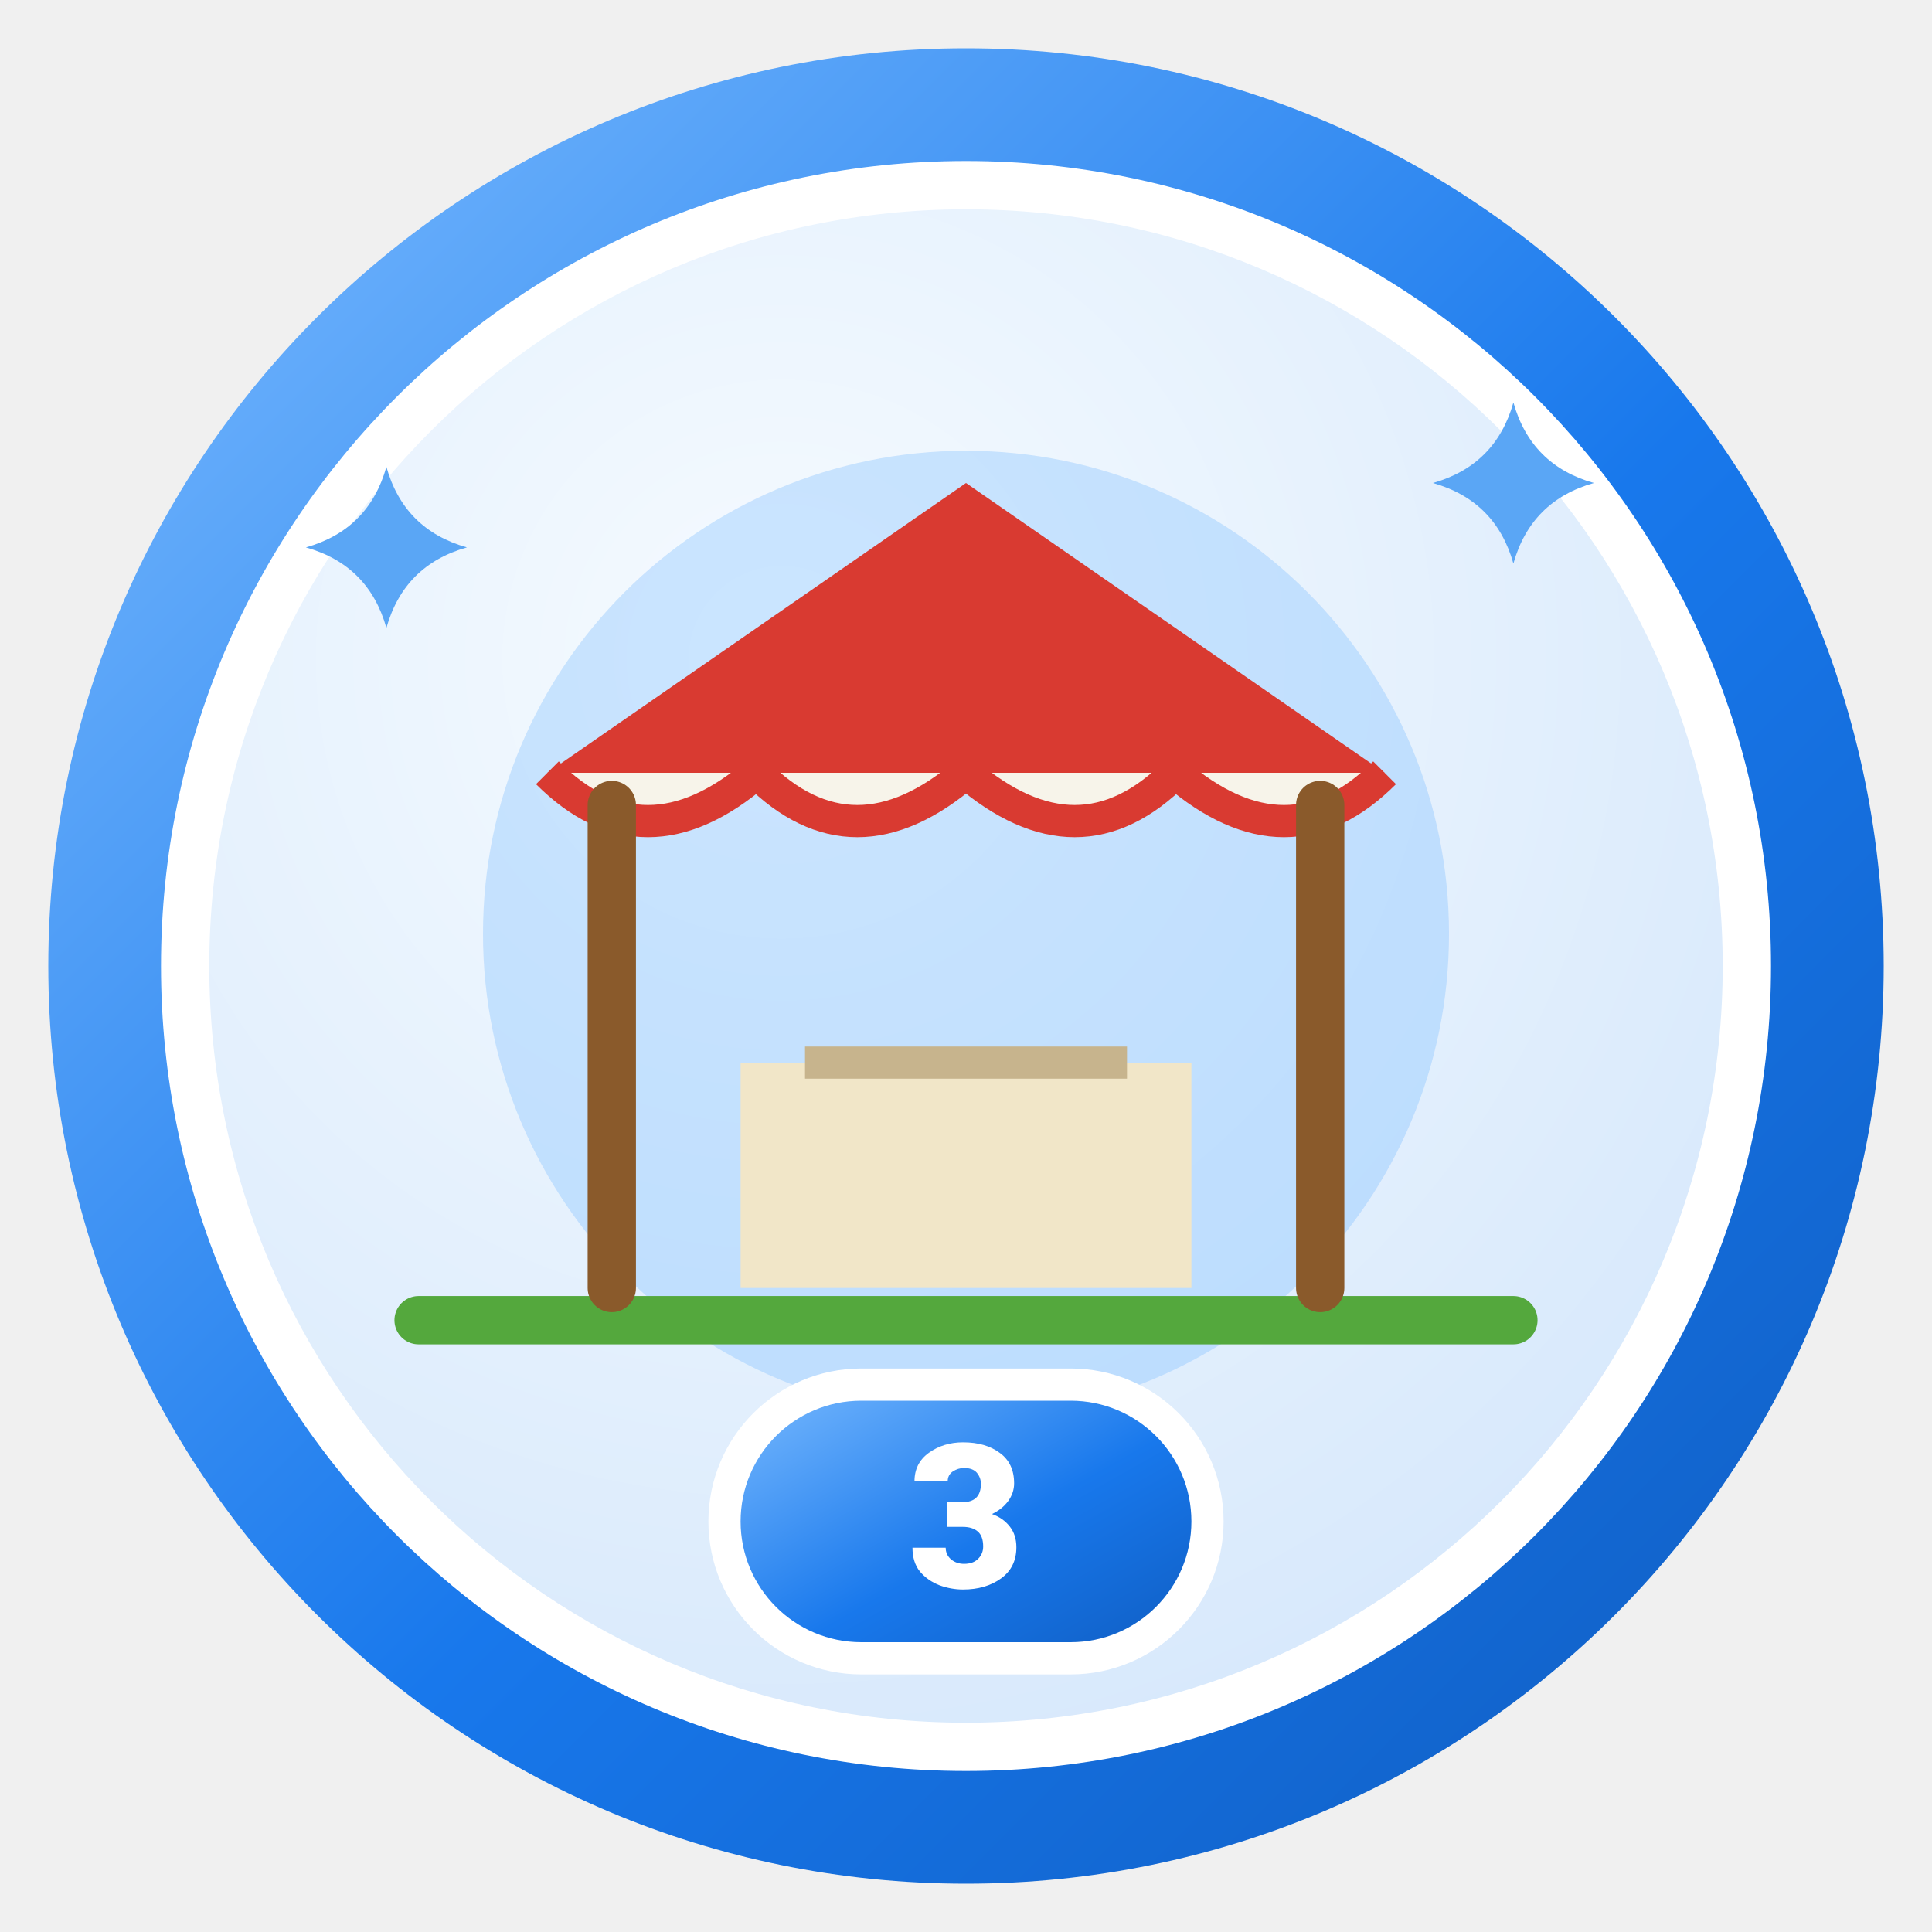
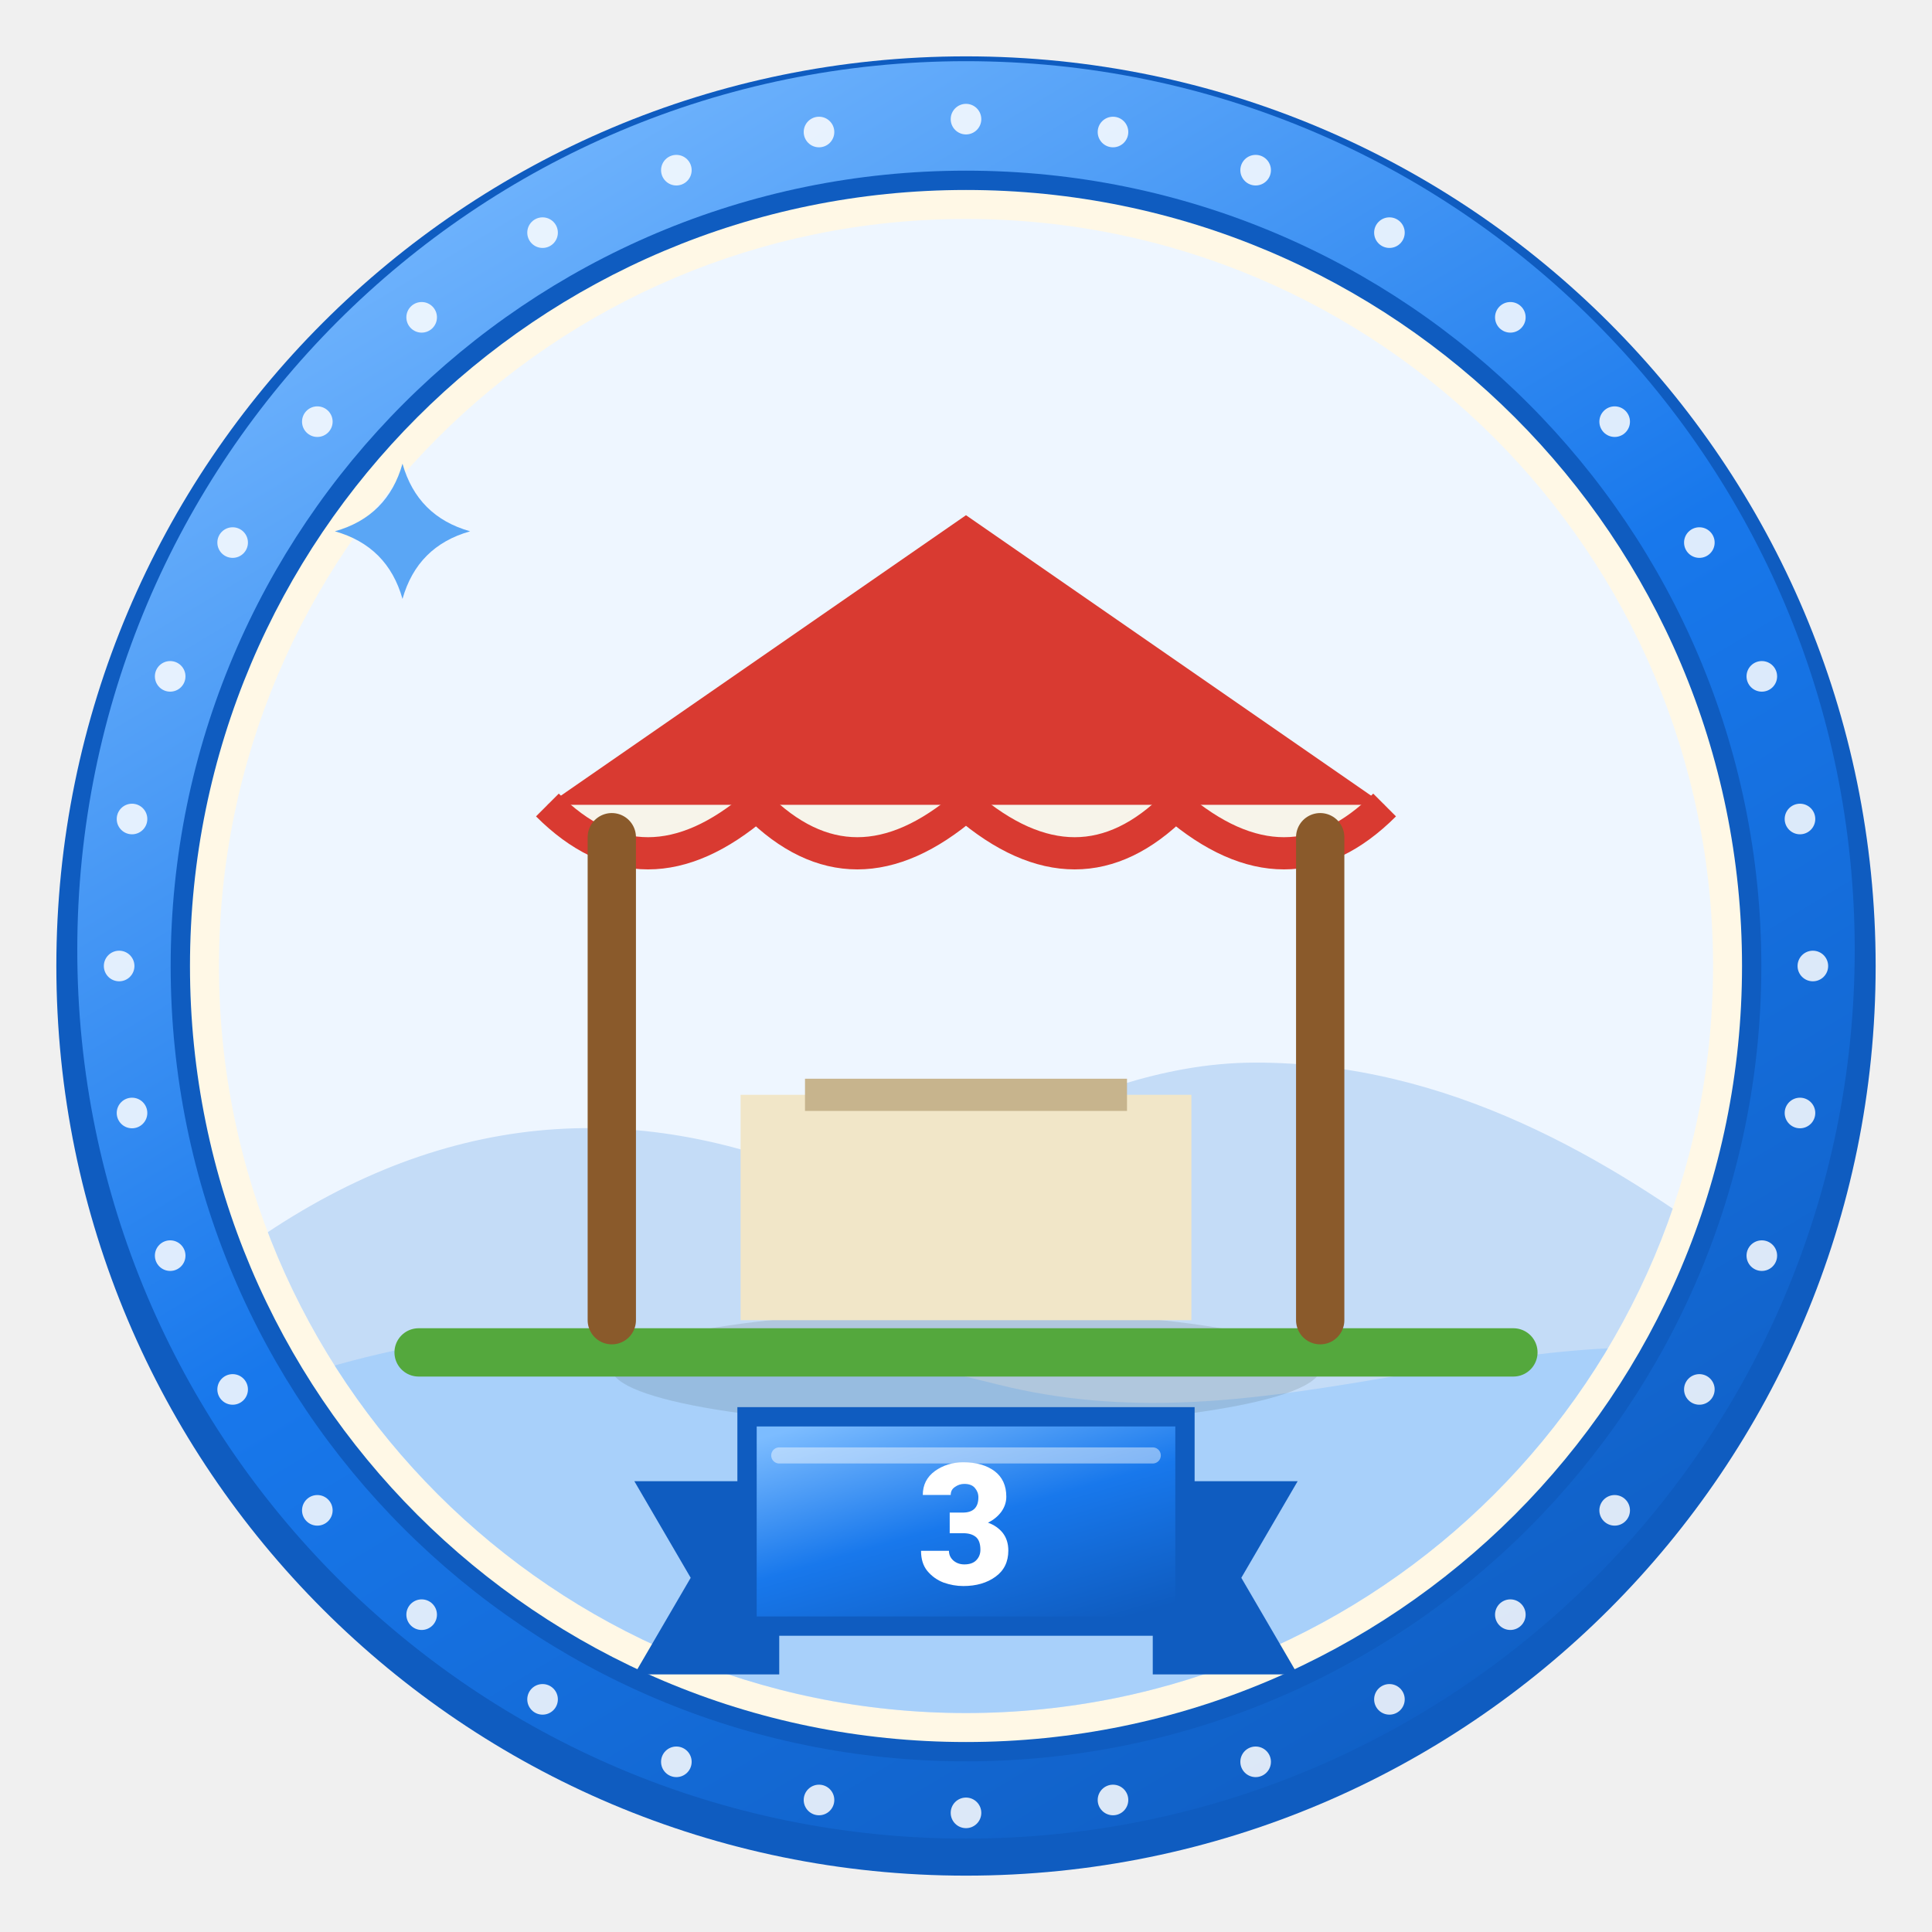
<svg xmlns="http://www.w3.org/2000/svg" viewBox="0 0 120 120" class="bx-badge bx-badge-rare" data-badge="host-variety">
  <style>.b-float{animation:b-float 4.8s ease-in-out infinite}
.b-sway{animation:b-sway 5.6s ease-in-out infinite;transform-box:fill-box;transform-origin:50% 100%}
.b-pulse{animation:b-pulse 3.6s ease-in-out infinite}
.b-twinkle{animation:b-twinkle 2.8s ease-in-out infinite;transform-box:fill-box;transform-origin:center}
.b-spin{animation:b-spin 28s linear infinite;transform-origin:60px 60px}
.b-blink{animation:b-blink 5.2s 1.2s infinite;transform-box:fill-box;transform-origin:center;transform:scaleY(0)}
@keyframes b-float{0%,100%{transform:translateY(0)}50%{transform:translateY(-2.5px)}}
@keyframes b-sway{0%,100%{transform:rotate(-3deg)}50%{transform:rotate(3deg)}}
@keyframes b-pulse{0%,100%{opacity:.55}50%{opacity:1}}
@keyframes b-twinkle{0%,100%{opacity:.25;transform:scale(.7)}50%{opacity:1;transform:scale(1)}}
@keyframes b-spin{to{transform:rotate(360deg)}}
@keyframes b-blink{0%,92%,100%{transform:scaleY(0)}95%{transform:scaleY(1)}}
@media (prefers-reduced-motion:reduce){.b-float,.b-sway,.b-pulse,.b-twinkle,.b-spin,.b-blink{animation:none}}</style>
  <defs>
-     <radialGradient id="bx-host-variety-bg" cx=".38" cy=".3" r=".85">
-       <stop offset="0" stop-color="#f6fbff" />
-       <stop offset="1" stop-color="#d3e6fb" />
-     </radialGradient>
-     <linearGradient id="bx-host-variety-ring" x1="0" y1="0" x2="1" y2="1">
+     <linearGradient id="bx-host-variety-ring" x1=".2" y1="0" x2=".8" y2="1">
      <stop offset="0" stop-color="#7cbcff" />
-       <stop offset=".55" stop-color="#1878ec" />
+       <stop offset=".5" stop-color="#1878ec" />
      <stop offset="1" stop-color="#0f5cc0" />
    </linearGradient>
    <clipPath id="bx-host-variety-clip">
-       <circle cx="60" cy="60" r="47" />
+       <circle cx="60" cy="60" r="46.4" />
    </clipPath>
    <radialGradient id="bx-host-variety-crown" cx=".4" cy=".28" r=".85">
      <stop offset="0" stop-color="#6fc055" />
      <stop offset=".65" stop-color="#3f9440" />
      <stop offset="1" stop-color="#2d7a33" />
    </radialGradient>
  </defs>
-   <circle cx="60" cy="60" r="57" fill="url(#bx-host-variety-ring)" />
-   <circle cx="60" cy="60" r="50" fill="#fff" />
-   <circle cx="60" cy="60" r="47" fill="url(#bx-host-variety-bg)" />
+   <circle cx="60" cy="60" r="56.5" fill="#0f5cc0" />
+   <circle cx="60" cy="59" r="55.2" fill="url(#bx-host-variety-ring)" />
+   <path d="M17.5 46A44.5 44.5 0 0 1 102.5 46" fill="none" stroke="#7cbcff" stroke-width="2.2" stroke-linecap="round" opacity=".9" />
+   <circle cx="112.6" cy="60" r=".95" fill="#fff" opacity=".85" />
+   <circle cx="111.8" cy="69.13" r=".95" fill="#fff" opacity=".85" />
+   <circle cx="109.43" cy="77.99" r=".95" fill="#fff" opacity=".85" />
+   <circle cx="105.55" cy="86.3" r=".95" fill="#fff" opacity=".85" />
+   <circle cx="100.29" cy="93.81" r=".95" fill="#fff" opacity=".85" />
+   <circle cx="93.81" cy="100.29" r=".95" fill="#fff" opacity=".85" />
+   <circle cx="86.3" cy="105.55" r=".95" fill="#fff" opacity=".85" />
+   <circle cx="77.99" cy="109.43" r=".95" fill="#fff" opacity=".85" />
+   <circle cx="69.13" cy="111.8" r=".95" fill="#fff" opacity=".85" />
+   <circle cx="60" cy="112.6" r=".95" fill="#fff" opacity=".85" />
+   <circle cx="50.87" cy="111.8" r=".95" fill="#fff" opacity=".85" />
+   <circle cx="42.01" cy="109.43" r=".95" fill="#fff" opacity=".85" />
+   <circle cx="33.7" cy="105.55" r=".95" fill="#fff" opacity=".85" />
+   <circle cx="26.19" cy="100.29" r=".95" fill="#fff" opacity=".85" />
+   <circle cx="19.71" cy="93.81" r=".95" fill="#fff" opacity=".85" />
+   <circle cx="14.45" cy="86.3" r=".95" fill="#fff" opacity=".85" />
+   <circle cx="10.57" cy="77.99" r=".95" fill="#fff" opacity=".85" />
+   <circle cx="8.2" cy="69.13" r=".95" fill="#fff" opacity=".85" />
+   <circle cx="7.4" cy="60" r=".95" fill="#fff" opacity=".85" />
+   <circle cx="8.2" cy="50.87" r=".95" fill="#fff" opacity=".85" />
+   <circle cx="10.57" cy="42.01" r=".95" fill="#fff" opacity=".85" />
+   <circle cx="14.45" cy="33.7" r=".95" fill="#fff" opacity=".85" />
+   <circle cx="19.71" cy="26.19" r=".95" fill="#fff" opacity=".85" />
+   <circle cx="26.19" cy="19.71" r=".95" fill="#fff" opacity=".85" />
+   <circle cx="33.7" cy="14.45" r=".95" fill="#fff" opacity=".85" />
+   <circle cx="42.01" cy="10.57" r=".95" fill="#fff" opacity=".85" />
+   <circle cx="50.87" cy="8.2" r=".95" fill="#fff" opacity=".85" />
+   <circle cx="60" cy="7.4" r=".95" fill="#fff" opacity=".85" />
+   <circle cx="69.13" cy="8.2" r=".95" fill="#fff" opacity=".85" />
+   <circle cx="77.99" cy="10.57" r=".95" fill="#fff" opacity=".85" />
+   <circle cx="86.3" cy="14.45" r=".95" fill="#fff" opacity=".85" />
+   <circle cx="93.81" cy="19.71" r=".95" fill="#fff" opacity=".85" />
+   <circle cx="100.29" cy="26.19" r=".95" fill="#fff" opacity=".85" />
+   <circle cx="105.55" cy="33.7" r=".95" fill="#fff" opacity=".85" />
+   <circle cx="109.43" cy="42.01" r=".95" fill="#fff" opacity=".85" />
+   <circle cx="111.8" cy="50.87" r=".95" fill="#fff" opacity=".85" />
+   <circle cx="60" cy="60" r="49.4" fill="#0f5cc0" />
+   <circle cx="60" cy="60" r="48.2" fill="#fff8e6" />
  <g clip-path="url(#bx-host-variety-clip)">
-     <circle class="b-pulse" cx="60" cy="58" r="30" fill="#7cbcff" opacity=".35" />
-     <path d="M26 82H94" stroke="#54a83d" stroke-width="3" stroke-linecap="round" />
-     <g class="b-float">
-       <path d="M34 48L60 30L86 48Z" fill="#d93a31" />
-       <path d="M34 48Q40 54 47 48Q53 54 60 48Q67 54 73 48Q80 54 86 48" fill="#f7f4ea" stroke="#d93a31" stroke-width="2" />
-       <path d="M38 50V80M82 50V80" stroke="#8a5a2b" stroke-width="3" stroke-linecap="round" />
-       <path d="M46 66H74V80H46Z" fill="#f1e6c8" />
-       <path d="M50 66H70" stroke="#c7b48d" stroke-width="2" />
+     <circle cx="60" cy="60" r="46.4" fill="#eef6ff" />
+     <path d="M12 80C24 70 36 68 48 72C58 75 66 66 78 66C90 66 100 72 108 78V108H12Z" fill="#c4dcf7" />
+     <path d="M12 88C30 80 46 82 62 86C78 90 92 82 108 84V108H12Z" fill="#7cbcff" opacity=".38" />
+     <ellipse cx="60" cy="85" rx="22" ry="3.6" fill="#26372c" opacity=".13" />
+     <g transform="translate(0 2)">
+       <path d="M26 82H94" stroke="#54a83d" stroke-width="3" stroke-linecap="round" />
+       <g class="b-float">
+         <path d="M34 48L60 30L86 48Z" fill="#d93a31" />
+         <path d="M34 48Q40 54 47 48Q53 54 60 48Q67 54 73 48Q80 54 86 48" fill="#f7f4ea" stroke="#d93a31" stroke-width="2" />
+         <path d="M38 50V80M82 50V80" stroke="#8a5a2b" stroke-width="3" stroke-linecap="round" />
+         <path d="M46 66H74V80H46Z" fill="#f1e6c8" />
+         <path d="M50 66H70" stroke="#c7b48d" stroke-width="2" />
+       </g>
    </g>
  </g>
-   <path class="b-twinkle" style="animation-delay:0s" fill="#5aa6f5" d="M24 29Q25.1 32.9 29 34Q25.1 35.1 24 39Q22.9 35.1 19 34Q22.9 32.9 24 29Z" />
-   <path class="b-twinkle" style="animation-delay:0.7s" fill="#5aa6f5" d="M94 25Q95.1 28.9 99 30Q95.1 31.1 94 35Q92.9 31.1 89 30Q92.9 28.9 94 25Z" />
+   <path class="b-twinkle" style="animation-delay:0s" fill="#5aa6f5" d="M25 28.8Q25.924 32.076 29.2 33Q25.924 33.924 25 37.2Q24.076 33.924 20.8 33Q24.076 32.076 25 28.8Z" />
  <g>
-     <rect x="45" y="86" width="30" height="17" rx="8.5" fill="url(#bx-host-variety-ring)" stroke="#fff" stroke-width="2" />
-     <text x="60" y="98.6" text-anchor="middle" font-family="system-ui,-apple-system,'Segoe UI',Roboto,Arial,sans-serif" font-size="12.5" font-weight="800" fill="#fff">3</text>
+     <path d="M39.4 92L48.4 92L48.4 104L39.4 104L42.9 98Z" fill="#0f5cc0" />
+     <path d="M80.6 92L71.6 92L71.6 104L80.6 104L77.1 98Z" fill="#0f5cc0" />
+     <path d="M46.4 88H73.6V101H46.4Z" fill="url(#bx-host-variety-ring)" stroke="#0f5cc0" stroke-width="1.2" />
+     <path d="M48.4 90.4H71.6" stroke="#fff" stroke-width="1" opacity=".45" stroke-linecap="round" />
+     <text x="60" y="98.4" text-anchor="middle" font-family="system-ui,-apple-system,'Segoe UI',Roboto,Arial,sans-serif" font-size="10.5" font-weight="800" letter-spacing=".4" fill="#fff">3</text>
  </g>
</svg>
